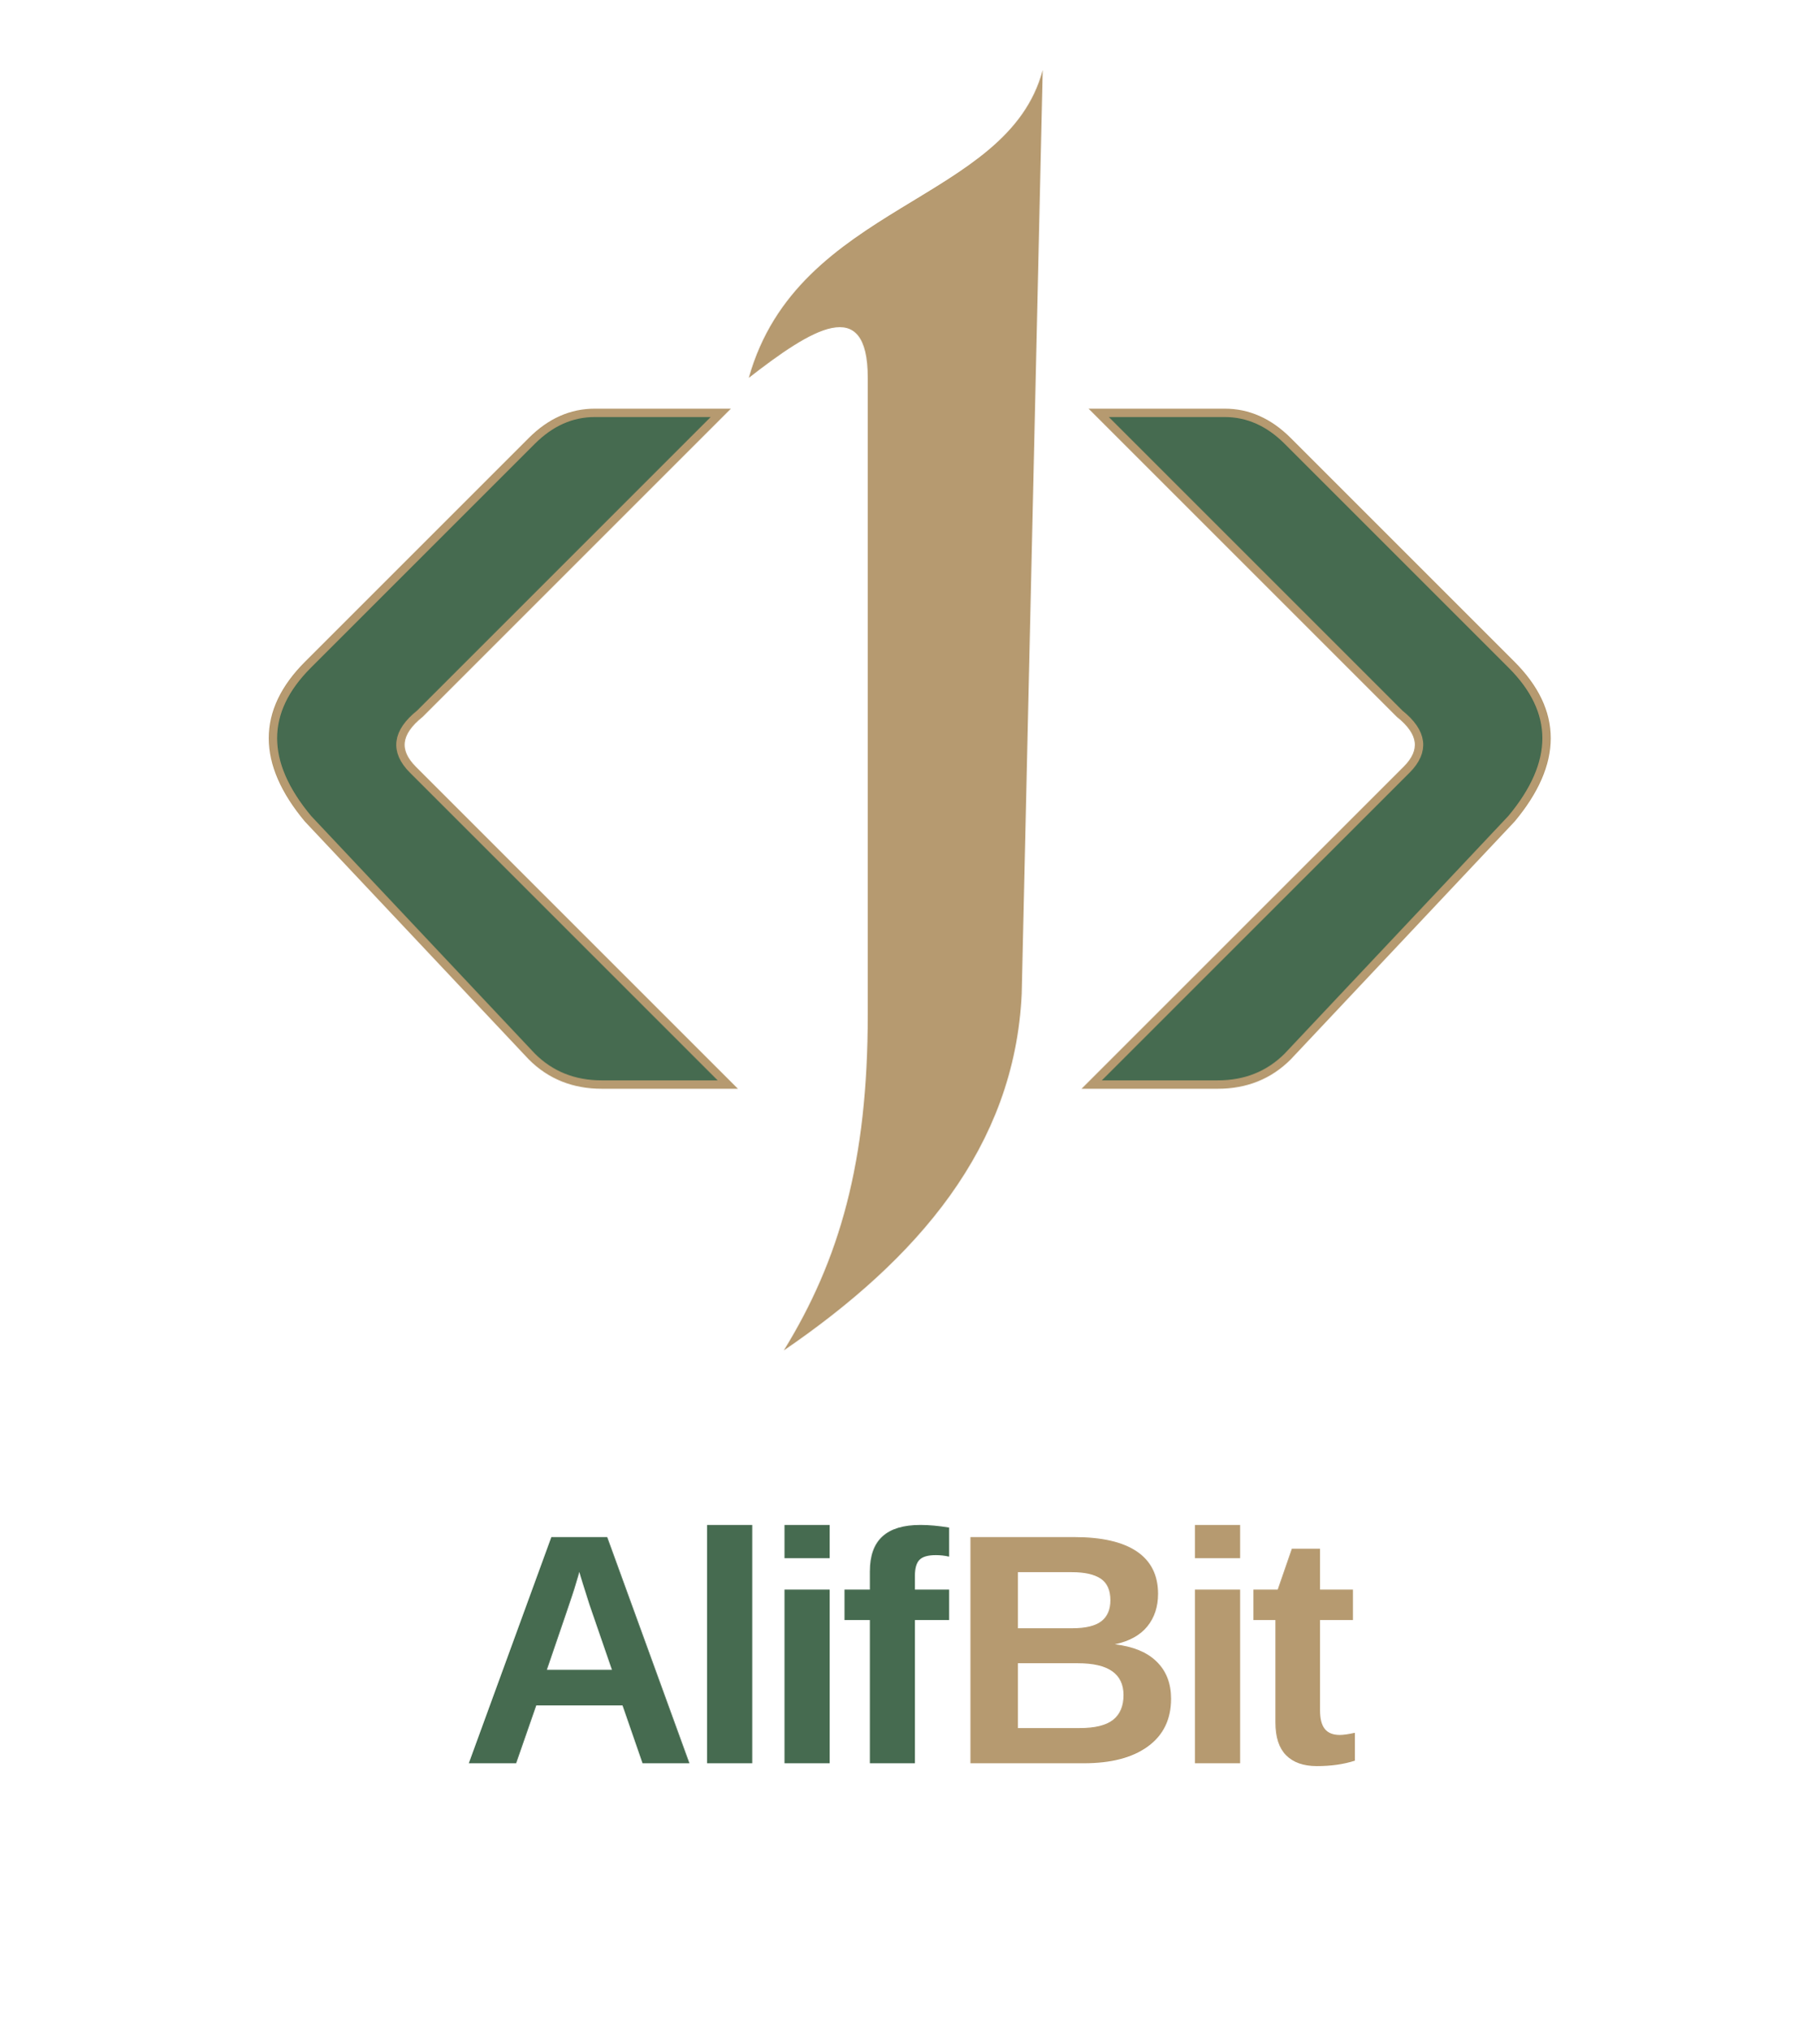
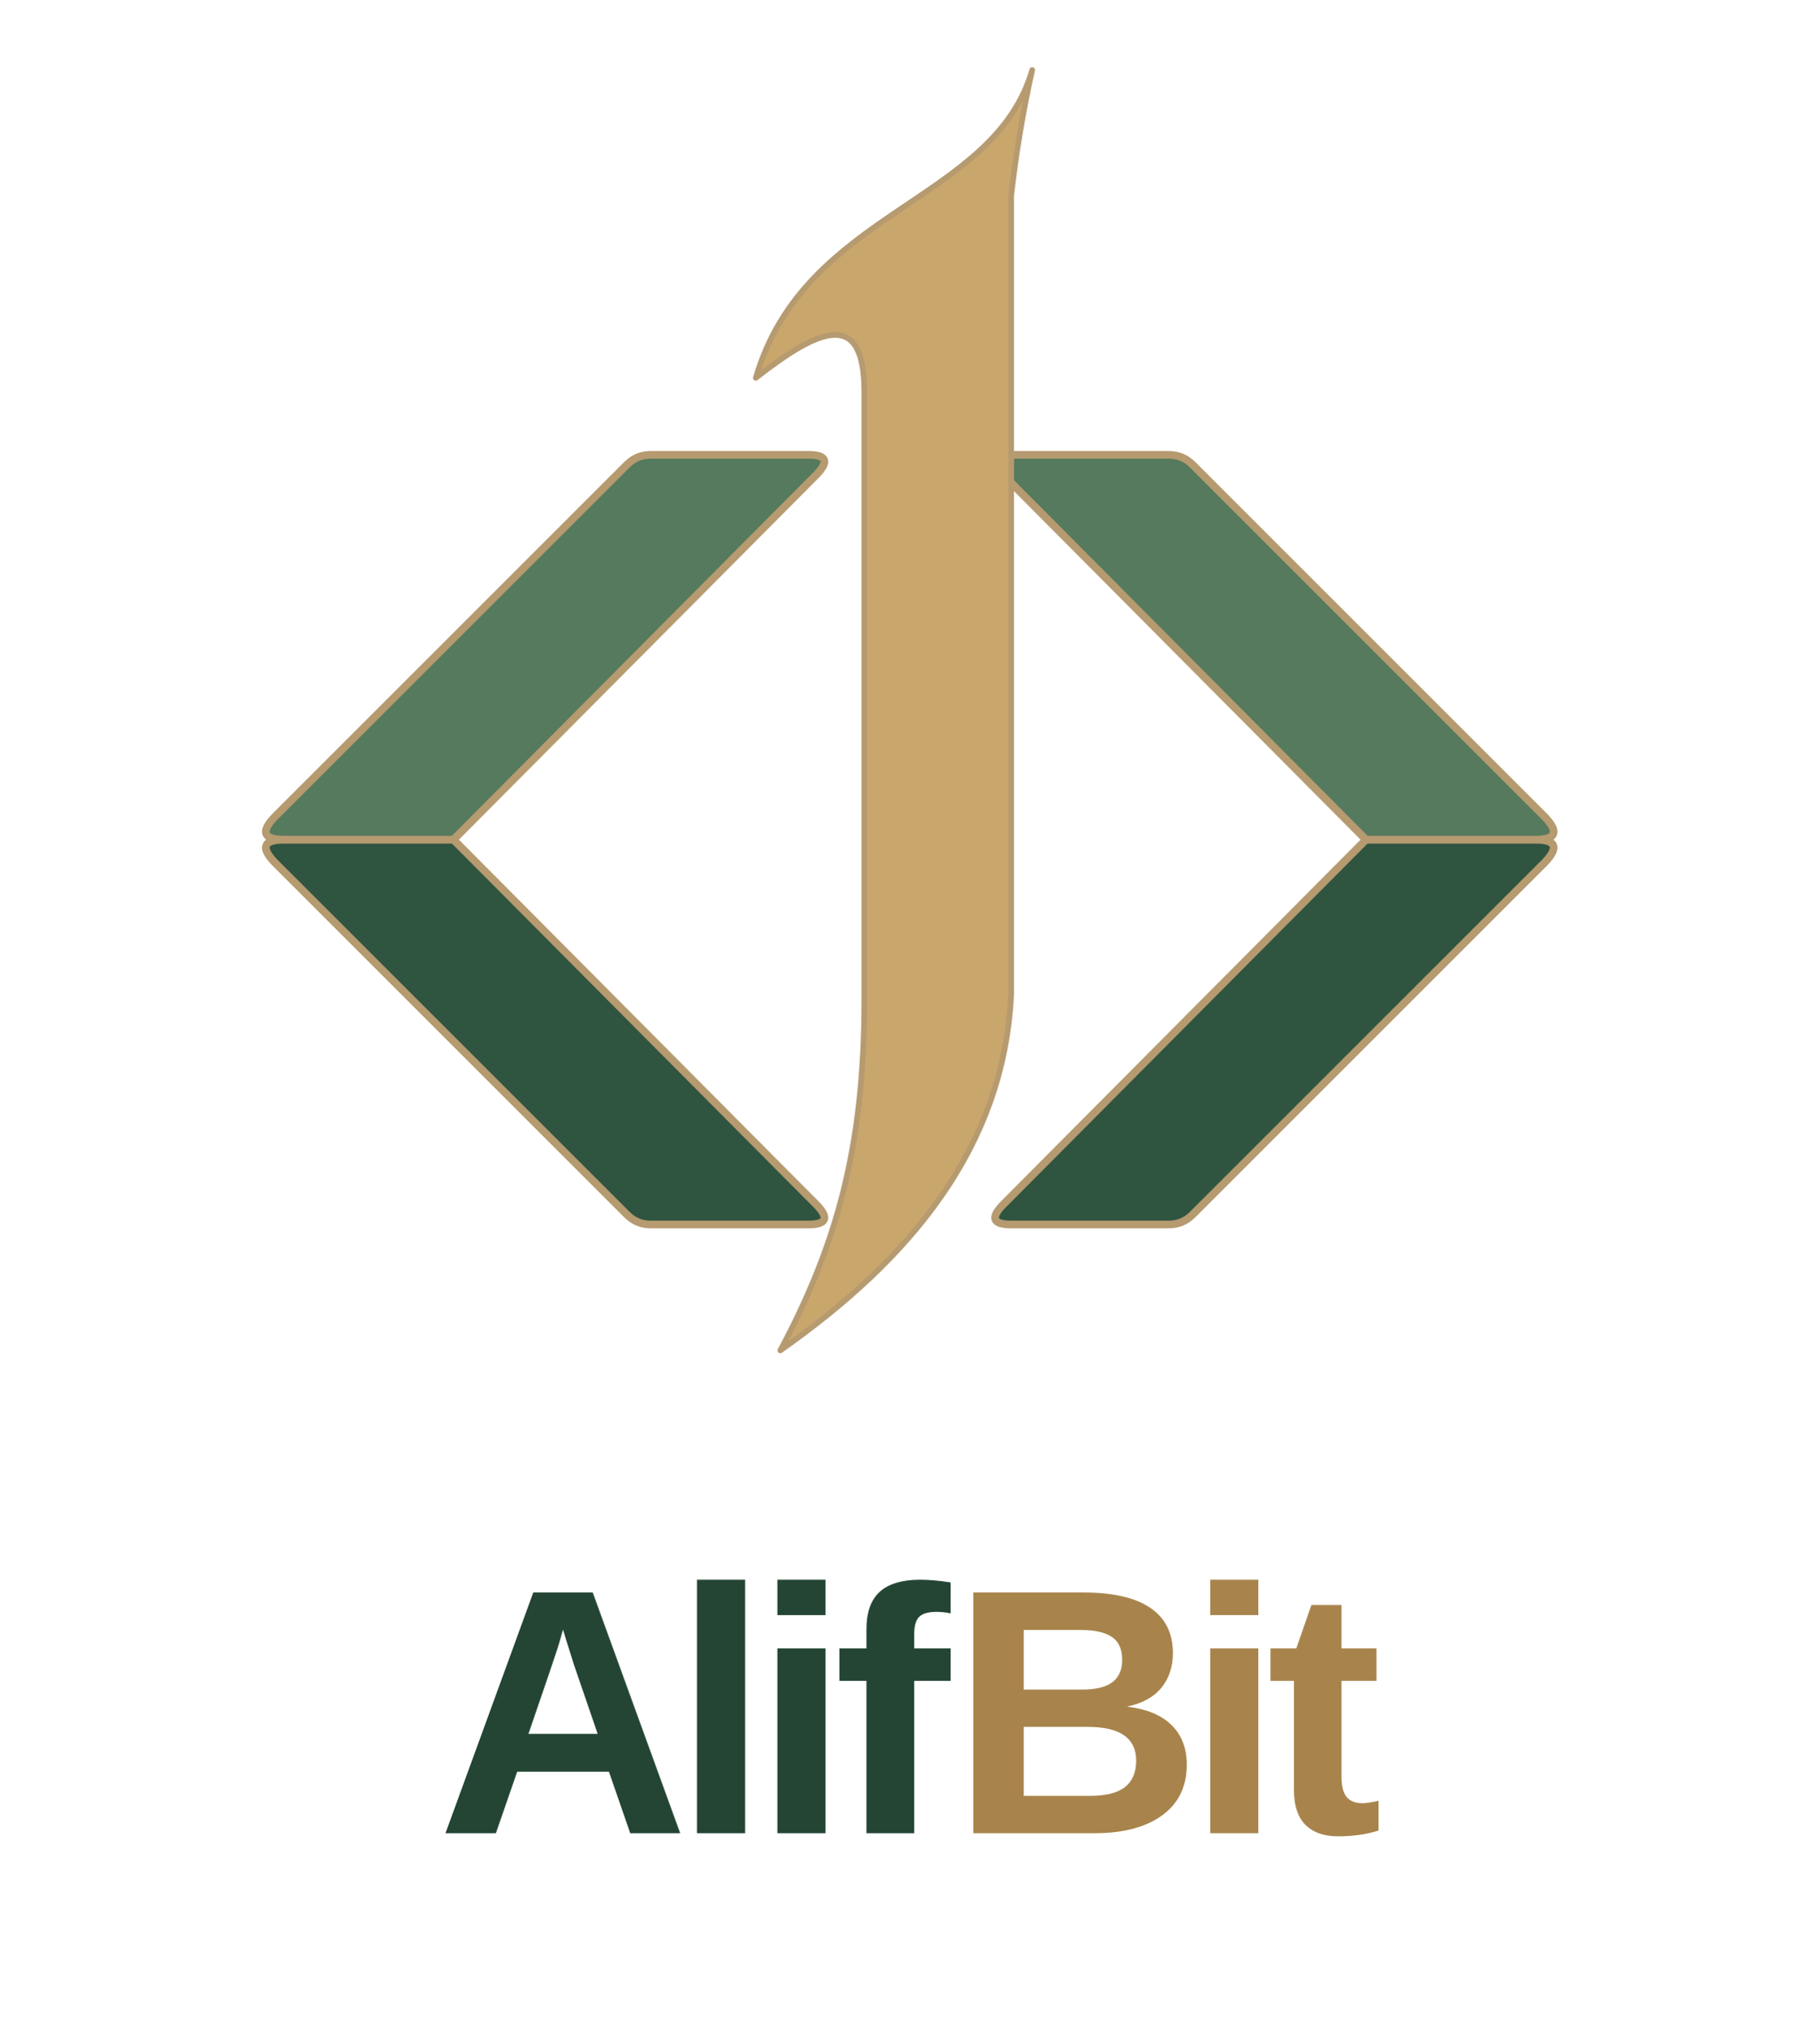
<svg xmlns="http://www.w3.org/2000/svg" viewBox="0 0 260 290">
-   <g transform="translate(30 5)">
-     <path d="M73 54H55Q50 54 46 58L14 90Q4 100 14 112L46 146Q50 150 56 150H74L29 105Q25 101 30 97Z" fill="#466B50" stroke="#B69A70" stroke-width="1.2" />
-     <path d="M127 54H145Q150 54 154 58L186 90Q196 100 186 112L154 146Q150 150 144 150H126L171 105Q175 101 170 97Z" fill="#466B50" stroke="#B69A70" stroke-width="1.2" />
-     <path d="M119 5C114 24 84 24 77 49C86 42 94 37 94 49V140C94 161 90 175 82 188C101 175 115 159 116 137Z" fill="#B69A70" />
+   <g transform="translate(30 4)">
+     <g>
+       <path d="M10.6 116H34.8L86.7 168.2Q89.4 171 85.5 171H63Q61 171 59.6 169.6L9.2 119.2Q6.2 116 10.6 116Z" fill="#2F5440" stroke="#B69A70" stroke-width="1.1" stroke-linejoin="round" />
+       <path d="M63 61H85.5Q89.4 61 86.7 63.8L34.8 116H10.6Q6.2 116 9.2 112.8L59.6 62.4Q61 61 63 61Z" fill="#557A5D" stroke="#B69A70" stroke-width="1.1" stroke-linejoin="round" />
+     </g>
+     <g transform="matrix(-1 0 0 1 200 0)">
+       <path d="M10.6 116H34.8L86.7 168.2Q89.4 171 85.5 171H63Q61 171 59.6 169.6L9.2 119.2Q6.2 116 10.6 116Z" fill="#2F5440" stroke="#B69A70" stroke-width="1.1" stroke-linejoin="round" />
+       <path d="M63 61H85.5Q89.4 61 86.7 63.8L34.8 116H10.6Q6.2 116 9.2 112.8L59.6 62.4Q61 61 63 61Z" fill="#557A5D" stroke="#B69A70" stroke-width="1.1" stroke-linejoin="round" />
+     </g>
+     <path d="M117.5 6C112 25 85 26 78 50C87 43 93.5 40 93.5 52V139C93.5 160 89.5 174 81.5 189C100 176 113.5 160 114.5 138V24Q115.5 15 117.5 6Z" fill="#C9A66B" stroke="#B69A70" stroke-width=".8" stroke-linejoin="round" />
  </g>
-   <text x="130" y="252" text-anchor="middle" font-family="Arial,sans-serif" font-size="47" font-weight="700" letter-spacing="-2" fill="#466B50">Alif<tspan fill="#B69A70">Bit</tspan>
+   <text x="130" y="262" text-anchor="middle" font-family="Manrope,Arial,sans-serif" font-size="50" font-weight="700" letter-spacing="-2.4" fill="#244534">Alif<tspan fill="#A8844C">Bit</tspan>
  </text>
</svg>
